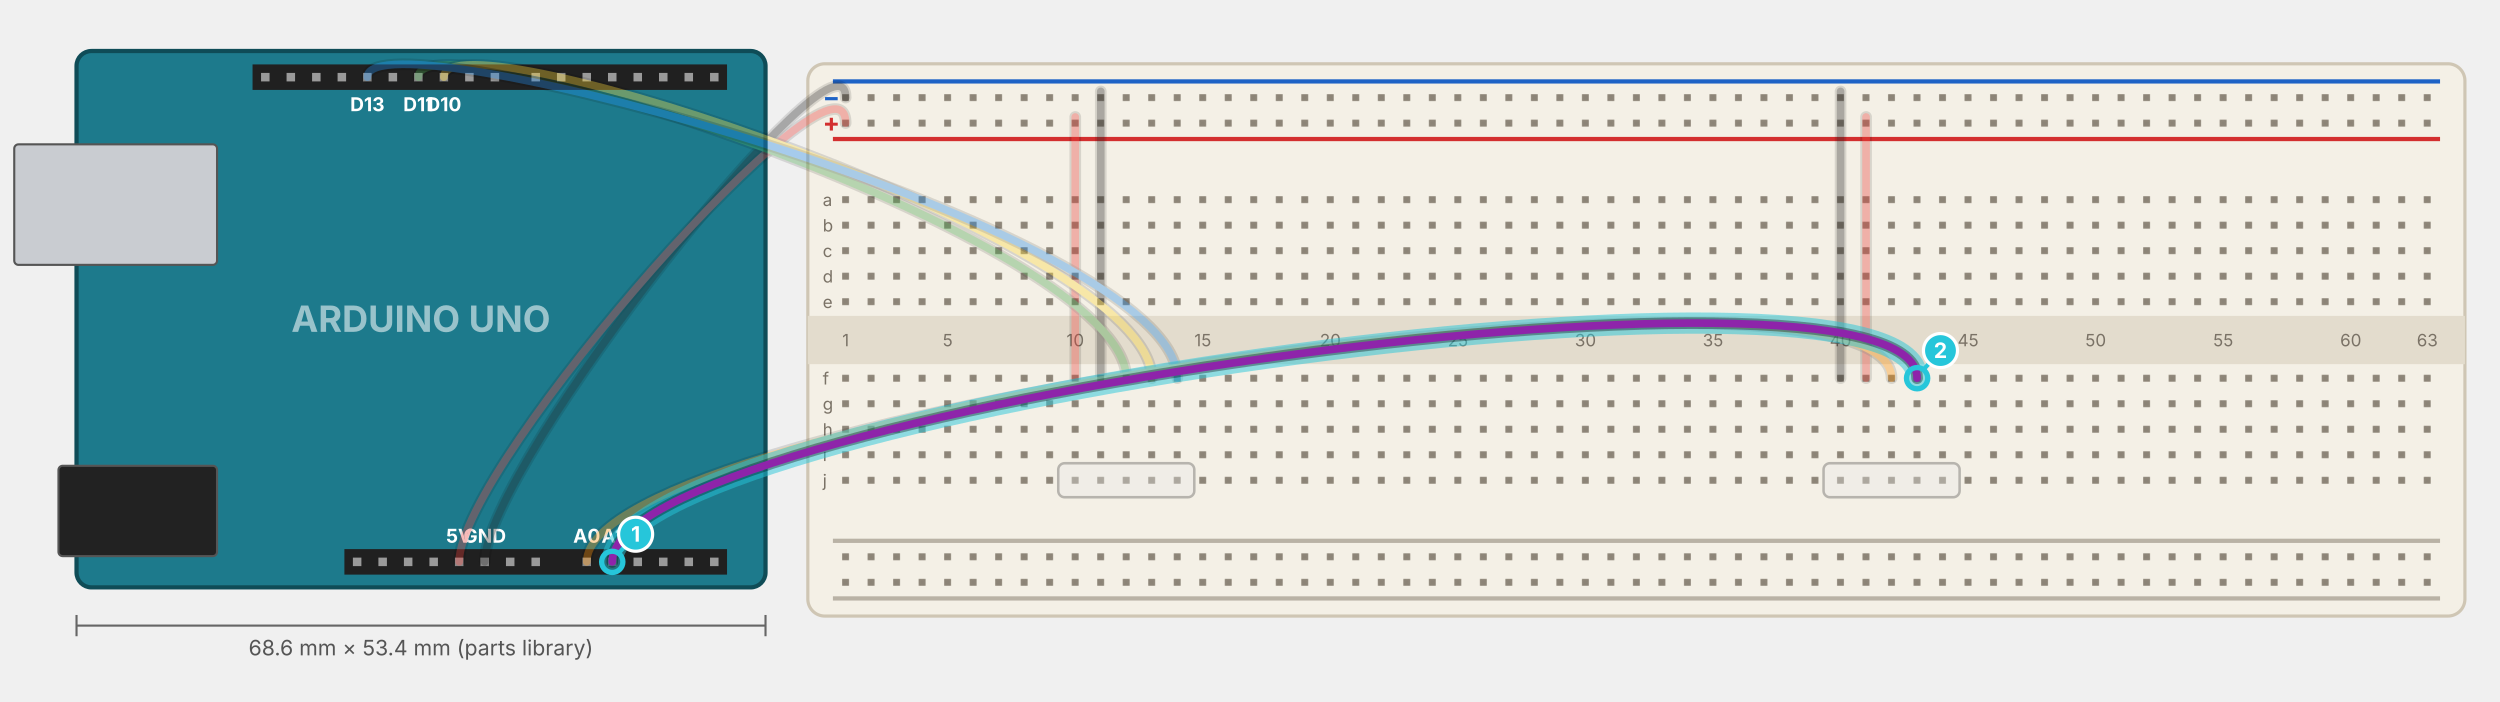
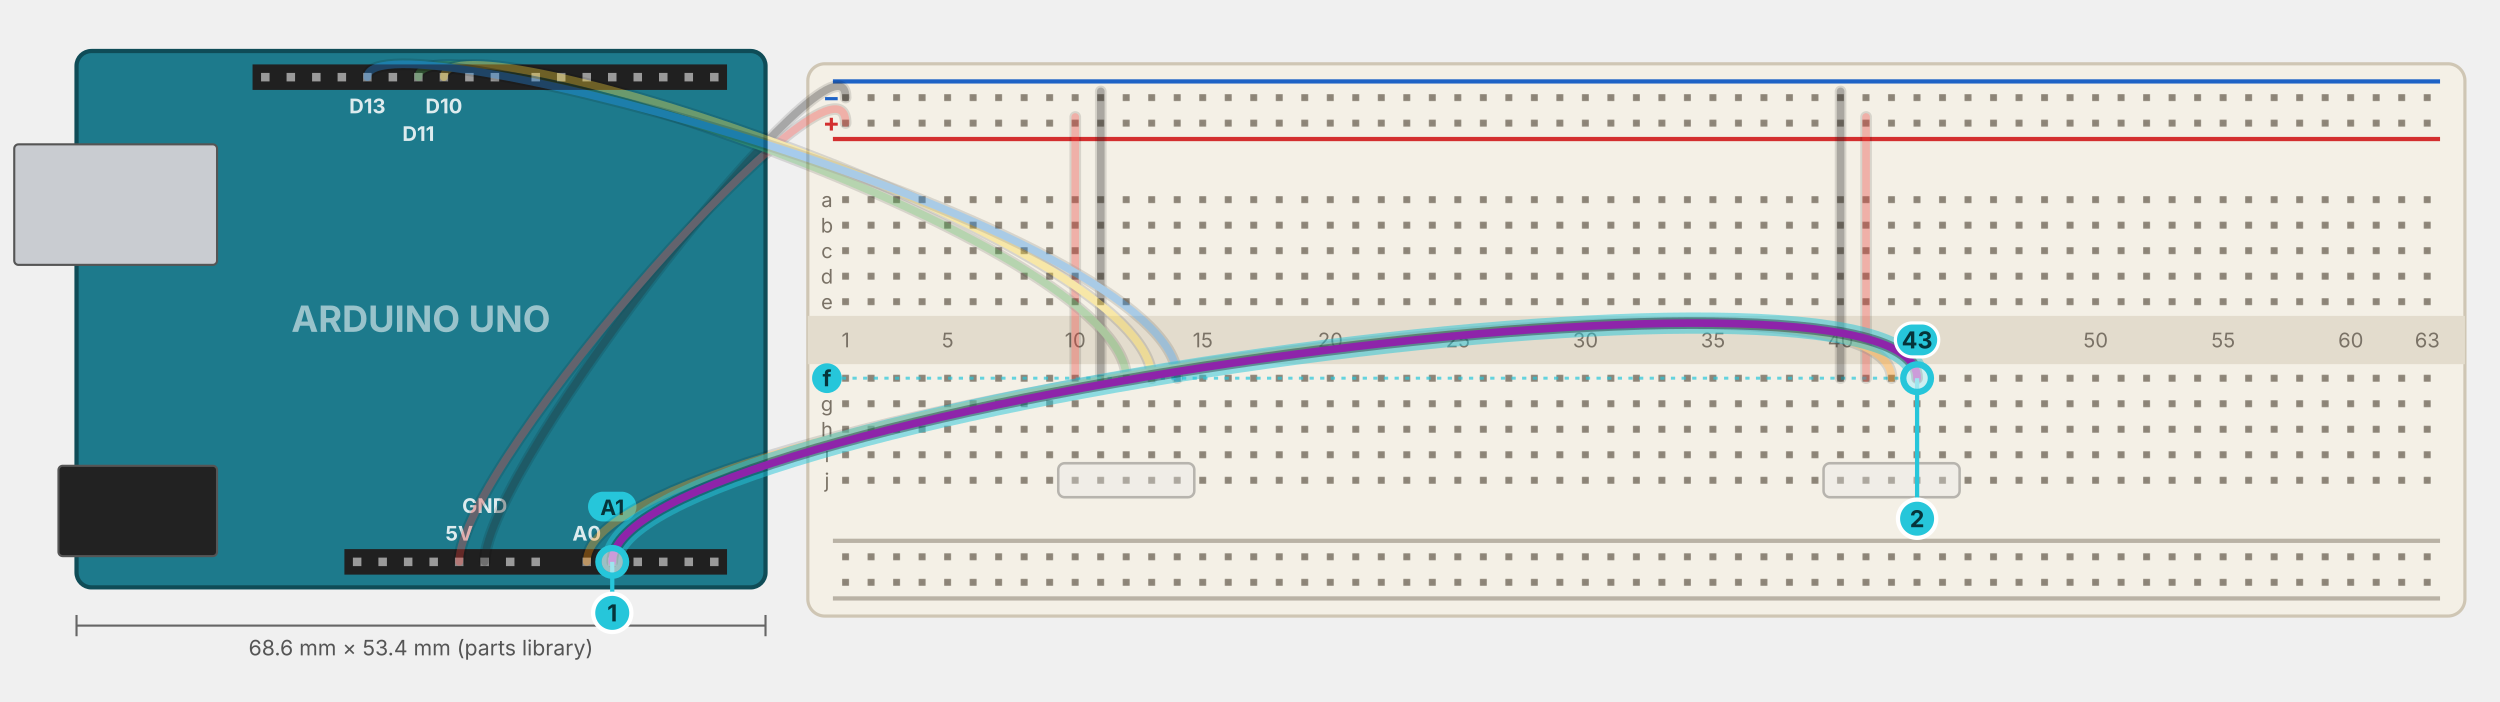
<svg xmlns="http://www.w3.org/2000/svg" viewBox="0 0 1176 330" font-family="system-ui,-apple-system,Segoe UI,sans-serif">
  <rect x="36" y="24" width="324.1" height="252.3" rx="7" fill="#1d7a8c" stroke="#0f4c57" stroke-width="2" />
  <rect x="6.7" y="67.9" width="95.4" height="56.7" rx="2" fill="#c9ccd1" stroke="#555" />
  <rect x="27.5" y="219.1" width="74.6" height="42.5" rx="2" fill="#222" stroke="#555" />
  <rect x="118.8" y="30.3" width="223.2" height="12.0" fill="#202020" />
  <rect x="162.0" y="258.3" width="180.0" height="12.0" fill="#202020" />
  <rect x="166.0" y="262.3" width="4" height="4" fill="#9a9a9a" />
  <rect x="178.0" y="262.3" width="4" height="4" fill="#9a9a9a" />
  <rect x="190.0" y="262.3" width="4" height="4" fill="#9a9a9a" />
  <rect x="202.0" y="262.3" width="4" height="4" fill="#9a9a9a" />
  <rect x="214.0" y="262.3" width="4" height="4" fill="#9a9a9a" />
  <rect x="226.0" y="262.3" width="4" height="4" fill="#9a9a9a" />
  <rect x="238.0" y="262.3" width="4" height="4" fill="#9a9a9a" />
  <rect x="250.0" y="262.3" width="4" height="4" fill="#9a9a9a" />
  <rect x="274.0" y="262.3" width="4" height="4" fill="#9a9a9a" />
  <rect x="286.0" y="262.3" width="4" height="4" fill="#9a9a9a" />
  <rect x="298.0" y="262.3" width="4" height="4" fill="#9a9a9a" />
  <rect x="310.0" y="262.3" width="4" height="4" fill="#9a9a9a" />
  <rect x="322.0" y="262.3" width="4" height="4" fill="#9a9a9a" />
  <rect x="334.0" y="262.3" width="4" height="4" fill="#9a9a9a" />
  <rect x="334.0" y="34.3" width="4" height="4" fill="#9a9a9a" />
  <rect x="322.0" y="34.3" width="4" height="4" fill="#9a9a9a" />
  <rect x="310.0" y="34.3" width="4" height="4" fill="#9a9a9a" />
  <rect x="298.0" y="34.3" width="4" height="4" fill="#9a9a9a" />
  <rect x="286.0" y="34.3" width="4" height="4" fill="#9a9a9a" />
  <rect x="274.0" y="34.3" width="4" height="4" fill="#9a9a9a" />
  <rect x="262.0" y="34.3" width="4" height="4" fill="#9a9a9a" />
  <rect x="250.0" y="34.3" width="4" height="4" fill="#9a9a9a" />
  <rect x="230.8" y="34.3" width="4" height="4" fill="#9a9a9a" />
  <rect x="218.8" y="34.3" width="4" height="4" fill="#9a9a9a" />
  <rect x="206.8" y="34.3" width="4" height="4" fill="#9a9a9a" />
  <rect x="194.8" y="34.3" width="4" height="4" fill="#9a9a9a" />
  <rect x="182.8" y="34.3" width="4" height="4" fill="#9a9a9a" />
  <rect x="170.8" y="34.3" width="4" height="4" fill="#9a9a9a" />
  <rect x="158.8" y="34.3" width="4" height="4" fill="#9a9a9a" />
  <rect x="146.8" y="34.3" width="4" height="4" fill="#9a9a9a" />
  <rect x="134.8" y="34.3" width="4" height="4" fill="#9a9a9a" />
  <rect x="122.8" y="34.3" width="4" height="4" fill="#9a9a9a" />
  <text x="198.0" y="156.1" text-anchor="middle" font-size="17" font-weight="700" fill="#ffffff" opacity=".55">ARDUINO UNO</text>
-   <text x="216.0" y="255.3" text-anchor="middle" font-size="9" font-weight="700" fill="#fff">5V</text>
-   <text x="276.0" y="255.3" text-anchor="middle" font-size="9" font-weight="700" fill="#fff">A0</text>
-   <text x="288.0" y="255.3" text-anchor="middle" font-size="9" font-weight="700" fill="#fff">A1</text>
-   <text x="208.8" y="52.3" text-anchor="middle" font-size="9" font-weight="700" fill="#fff">D10</text>
-   <text x="196.8" y="52.3" text-anchor="middle" font-size="9" font-weight="700" fill="#fff">D11</text>
-   <text x="172.8" y="52.3" text-anchor="middle" font-size="9" font-weight="700" fill="#fff">D13</text>
-   <text x="228.0" y="255.3" text-anchor="middle" font-size="9" font-weight="700" fill="#fff">GND</text>
+   <text x="172.8" y="53.3" text-anchor="middle" font-size="9.5" font-weight="700" fill="#fff" opacity=".85">D13</text>
+   <text x="196.8" y="66.3" text-anchor="middle" font-size="9.5" font-weight="700" fill="#fff" opacity=".85">D11</text>
+   <text x="208.8" y="53.3" text-anchor="middle" font-size="9.5" font-weight="700" fill="#fff" opacity=".85">D10</text>
+   <text x="216.0" y="254.3" text-anchor="middle" font-size="9.5" font-weight="700" fill="#fff" opacity=".85">5V</text>
+   <text x="228.0" y="241.3" text-anchor="middle" font-size="9.5" font-weight="700" fill="#fff" opacity=".85">GND</text>
+   <text x="276.0" y="254.3" text-anchor="middle" font-size="9.5" font-weight="700" fill="#fff" opacity=".85">A0</text>
+   <rect x="276.6" y="231.3" width="22.8" height="14" rx="7" fill="#26c6da" />
+   <text x="288.0" y="242.3" text-anchor="middle" font-size="10" font-weight="700" fill="#06343a">A1</text>
  <path d="M36 289.283v10M360.1 289.283v10M36 294.283H360.1" stroke="#666" fill="none" />
  <text x="198.0" y="308.283" text-anchor="middle" font-size="10" fill="#555">68.6 mm × 53.4 mm (parts library)</text>
  <rect x="380" y="30" width="779.5" height="259.8" rx="8" fill="#f4f0e6" stroke="#cfc6b4" stroke-width="1.5" />
  <rect x="380" y="148.6" width="779.5" height="22.7" fill="#e3dccd" />
  <pattern id="holes" x="391.76" y="87.92" width="12" height="12" patternUnits="userSpaceOnUse">
    <rect x="4.4" y="4.4" width="3.2" height="3.2" fill="#8c8477" />
  </pattern>
  <rect x="391.8" y="87.9" width="756" height="60" fill="url(#holes)" />
  <rect x="391.8" y="171.9" width="756" height="60" fill="url(#holes)" />
  <rect x="391.8" y="51.9" width="756" height="12" fill="url(#holes)" />
  <line x1="391.8" y1="65.4" x2="1147.8" y2="65.4" stroke="#d32f2f" stroke-width="2" />
  <text x="387" y="61.9" font-size="12" font-weight="700" fill="#d32f2f">+</text>
  <rect x="391.8" y="39.9" width="756" height="12" fill="url(#holes)" />
  <line x1="391.8" y1="38.3" x2="1147.8" y2="38.3" stroke="#1e63c6" stroke-width="2" />
  <text x="387" y="49.9" font-size="12" font-weight="700" fill="#1e63c6">−</text>
  <rect x="391.8" y="256.0" width="756" height="12" fill="url(#holes)" />
  <line x1="391.8" y1="254.4" x2="1147.8" y2="254.4" stroke="#b9b2a5" stroke-width="2" />
  <rect x="391.8" y="268.0" width="756" height="12" fill="url(#holes)" />
  <line x1="391.8" y1="281.5" x2="1147.8" y2="281.5" stroke="#b9b2a5" stroke-width="2" />
-   <text x="397.8" y="162.9" text-anchor="middle" font-size="8" fill="#7a7266">1</text>
-   <text x="445.8" y="162.9" text-anchor="middle" font-size="8" fill="#7a7266">5</text>
-   <text x="505.8" y="162.9" text-anchor="middle" font-size="8" fill="#7a7266">10</text>
-   <text x="565.8" y="162.9" text-anchor="middle" font-size="8" fill="#7a7266">15</text>
-   <text x="625.8" y="162.9" text-anchor="middle" font-size="8" fill="#7a7266">20</text>
-   <text x="685.8" y="162.9" text-anchor="middle" font-size="8" fill="#7a7266">25</text>
-   <text x="745.8" y="162.9" text-anchor="middle" font-size="8" fill="#7a7266">30</text>
-   <text x="805.8" y="162.9" text-anchor="middle" font-size="8" fill="#7a7266">35</text>
-   <text x="865.8" y="162.9" text-anchor="middle" font-size="8" fill="#7a7266">40</text>
-   <text x="925.8" y="162.9" text-anchor="middle" font-size="8" fill="#7a7266">45</text>
-   <text x="985.8" y="162.9" text-anchor="middle" font-size="8" fill="#7a7266">50</text>
-   <text x="1045.8" y="162.9" text-anchor="middle" font-size="8" fill="#7a7266">55</text>
-   <text x="1105.8" y="162.9" text-anchor="middle" font-size="8" fill="#7a7266">60</text>
-   <text x="1141.8" y="162.9" text-anchor="middle" font-size="8" fill="#7a7266">63</text>
-   <text x="387" y="96.9" font-size="8" fill="#7a7266">a</text>
-   <text x="387" y="108.9" font-size="8" fill="#7a7266">b</text>
-   <text x="387" y="120.9" font-size="8" fill="#7a7266">c</text>
-   <text x="387" y="132.9" font-size="8" fill="#7a7266">d</text>
-   <text x="387" y="144.9" font-size="8" fill="#7a7266">e</text>
-   <text x="387" y="180.9" font-size="8" fill="#7a7266">f</text>
-   <text x="387" y="192.9" font-size="8" fill="#7a7266">g</text>
-   <text x="387" y="204.9" font-size="8" fill="#7a7266">h</text>
-   <text x="387" y="216.9" font-size="8" fill="#7a7266">i</text>
-   <text x="387" y="228.9" font-size="8" fill="#7a7266">j</text>
+   <text x="397.8" y="163.4" text-anchor="middle" font-size="9.5" fill="#7a7266">1</text>
+   <text x="445.8" y="163.4" text-anchor="middle" font-size="9.5" fill="#7a7266">5</text>
+   <text x="505.8" y="163.4" text-anchor="middle" font-size="9.5" fill="#7a7266">10</text>
+   <text x="565.8" y="163.4" text-anchor="middle" font-size="9.5" fill="#7a7266">15</text>
+   <text x="625.8" y="163.4" text-anchor="middle" font-size="9.5" fill="#7a7266">20</text>
+   <text x="685.8" y="163.4" text-anchor="middle" font-size="9.5" fill="#7a7266">25</text>
+   <text x="745.8" y="163.4" text-anchor="middle" font-size="9.5" fill="#7a7266">30</text>
+   <text x="805.8" y="163.4" text-anchor="middle" font-size="9.5" fill="#7a7266">35</text>
+   <text x="865.8" y="163.4" text-anchor="middle" font-size="9.5" fill="#7a7266">40</text>
+   <text x="985.8" y="163.4" text-anchor="middle" font-size="9.5" fill="#7a7266">50</text>
+   <text x="1045.8" y="163.4" text-anchor="middle" font-size="9.5" fill="#7a7266">55</text>
+   <text x="1105.8" y="163.4" text-anchor="middle" font-size="9.5" fill="#7a7266">60</text>
+   <text x="1141.8" y="163.4" text-anchor="middle" font-size="9.5" fill="#7a7266">63</text>
+   <text x="389" y="97.4" text-anchor="middle" font-size="9.5" fill="#7a7266">a</text>
+   <text x="389" y="109.4" text-anchor="middle" font-size="9.5" fill="#7a7266">b</text>
+   <text x="389" y="121.4" text-anchor="middle" font-size="9.5" fill="#7a7266">c</text>
+   <text x="389" y="133.4" text-anchor="middle" font-size="9.5" fill="#7a7266">d</text>
+   <text x="389" y="145.4" text-anchor="middle" font-size="9.5" fill="#7a7266">e</text>
+   <text x="389" y="193.4" text-anchor="middle" font-size="9.5" fill="#7a7266">g</text>
+   <text x="389" y="205.4" text-anchor="middle" font-size="9.5" fill="#7a7266">h</text>
+   <text x="389" y="217.4" text-anchor="middle" font-size="9.5" fill="#7a7266">i</text>
+   <text x="389" y="229.4" text-anchor="middle" font-size="9.5" fill="#7a7266">j</text>
+   <line x1="901.8" y1="177.9" x2="901.8" y2="171.3" stroke="#26c6da" stroke-width="1.6" stroke-dasharray="2 3" opacity=".9" />
+   <line x1="396" y1="177.9" x2="894.8" y2="177.9" stroke="#26c6da" stroke-width="1.4" stroke-dasharray="2 3" opacity=".7" />
  <g class="ps-old" opacity=".35">
    <rect x="497.8" y="217.9" width="64.0" height="16.0" rx="3" fill="#e9e9e9" stroke="#444" stroke-width="1.2" />
    <rect x="857.8" y="217.9" width="64.0" height="16.0" rx="3" fill="#e9e9e9" stroke="#444" stroke-width="1.2" />
    <path d="M228.0 264.3C228.0 219.9 397.8 4.0 397.8 45.9" stroke="#0005" stroke-width="5.5" fill="none" stroke-linecap="round" />
    <path d="M228.0 264.3C228.0 219.9 397.8 4.0 397.8 45.9" stroke="#202020" stroke-width="3.6" fill="none" stroke-linecap="round" />
    <path d="M216.0 264.3C216.0 218.5 397.8 12.1 397.8 57.9" stroke="#0005" stroke-width="5.5" fill="none" stroke-linecap="round" />
    <path d="M216.0 264.3C216.0 218.5 397.8 12.1 397.8 57.9" stroke="#E53935" stroke-width="3.6" fill="none" stroke-linecap="round" />
    <path d="M505.8 57.9C505.8 33.9 505.8 153.9 505.8 177.9" stroke="#0005" stroke-width="5.5" fill="none" stroke-linecap="round" />
    <path d="M505.8 57.9C505.8 33.9 505.8 153.9 505.8 177.9" stroke="#E53935" stroke-width="3.6" fill="none" stroke-linecap="round" />
    <path d="M517.8 45.9C517.8 21.9 517.8 153.9 517.8 177.9" stroke="#0005" stroke-width="5.5" fill="none" stroke-linecap="round" />
    <path d="M517.8 45.9C517.8 21.9 517.8 153.9 517.8 177.9" stroke="#202020" stroke-width="3.6" fill="none" stroke-linecap="round" />
    <path d="M196.8 36.3C196.8 4.0 529.8 114.0 529.8 177.9" stroke="#0005" stroke-width="5.5" fill="none" stroke-linecap="round" />
    <path d="M196.8 36.3C196.8 4.0 529.8 114.0 529.8 177.9" stroke="#43A047" stroke-width="3.6" fill="none" stroke-linecap="round" />
    <path d="M208.8 36.3C208.8 4.0 541.8 114.0 541.8 177.9" stroke="#0005" stroke-width="5.5" fill="none" stroke-linecap="round" />
    <path d="M208.8 36.3C208.8 4.0 541.8 114.0 541.8 177.9" stroke="#FDD835" stroke-width="3.6" fill="none" stroke-linecap="round" />
    <path d="M172.8 36.3C172.8 4.0 553.8 108.2 553.8 177.9" stroke="#0005" stroke-width="5.5" fill="none" stroke-linecap="round" />
    <path d="M172.8 36.3C172.8 4.0 553.8 108.2 553.8 177.9" stroke="#1E88E5" stroke-width="3.6" fill="none" stroke-linecap="round" />
    <path d="M865.8 45.9C865.8 21.9 865.8 153.9 865.8 177.9" stroke="#0005" stroke-width="5.5" fill="none" stroke-linecap="round" />
    <path d="M865.8 45.9C865.8 21.9 865.8 153.9 865.8 177.9" stroke="#202020" stroke-width="3.6" fill="none" stroke-linecap="round" />
    <path d="M877.8 57.9C877.8 33.9 877.8 153.9 877.8 177.9" stroke="#0005" stroke-width="5.5" fill="none" stroke-linecap="round" />
    <path d="M877.8 57.9C877.8 33.9 877.8 153.9 877.8 177.9" stroke="#E53935" stroke-width="3.6" fill="none" stroke-linecap="round" />
    <path d="M276.0 264.3C276.0 194.3 889.8 107.9 889.8 177.9" stroke="#0005" stroke-width="5.5" fill="none" stroke-linecap="round" />
    <path d="M276.0 264.3C276.0 194.3 889.8 107.9 889.8 177.9" stroke="#FB8C00" stroke-width="3.6" fill="none" stroke-linecap="round" />
  </g>
  <g class="ps-new" data-anim="wire" data-id="joystick_y">
    <path d="M288.0 264.3C288.0 194.3 901.8 107.9 901.8 177.9" stroke="#26c6da" stroke-width="10" fill="none" stroke-linecap="round" opacity=".5" />
    <path d="M288.0 264.3C288.0 194.3 901.8 107.9 901.8 177.9" stroke="#0005" stroke-width="5.5" fill="none" stroke-linecap="round" />
    <path d="M288.0 264.3C288.0 194.3 901.8 107.9 901.8 177.9" stroke="#8E24AA" stroke-width="3.6" fill="none" stroke-linecap="round" />
  </g>
+   <rect x="891.6" y="151.9" width="20.4" height="16" rx="8" fill="#26c6da" stroke="#fff" stroke-width="1.5" />
+   <text x="901.8" y="163.9" text-anchor="middle" font-size="11" font-weight="700" fill="#06343a">43</text>
+   <circle cx="389" cy="177.9" r="7" fill="#26c6da" />
+   <text x="389" y="181.7" text-anchor="middle" font-size="10.5" font-weight="700" fill="#06343a">f</text>
  <g class="ps-marks">
-     <circle cx="288.0" cy="264.3" r="5" fill="none" stroke="#26c6da" stroke-width="2.5" />
-     <line x1="291.0" y1="260.3" x2="299.0" y2="251.3" stroke="#26c6da" stroke-width="2" />
-     <circle cx="299.0" cy="251.3" r="8" fill="#26c6da" stroke="#fff" stroke-width="1.5" />
-     <text x="299.0" y="254.8" text-anchor="middle" font-size="10" font-weight="700" fill="#fff">1</text>
-     <circle cx="901.8" cy="177.9" r="5" fill="none" stroke="#26c6da" stroke-width="2.5" />
-     <line x1="904.8" y1="173.9" x2="912.8" y2="164.9" stroke="#26c6da" stroke-width="2" />
-     <circle cx="912.8" cy="164.9" r="8" fill="#26c6da" stroke="#fff" stroke-width="1.5" />
-     <text x="912.8" y="168.4" text-anchor="middle" font-size="10" font-weight="700" fill="#fff">2</text>
+     <line x1="288.0" y1="264.3" x2="288.0" y2="288.3" stroke="#26c6da" stroke-width="2" />
+     <circle cx="288.0" cy="264.3" r="6.5" fill="#fff" fill-opacity=".55" stroke="#26c6da" stroke-width="3" />
+     <circle cx="288.0" cy="288.3" r="9" fill="#26c6da" stroke="#fff" stroke-width="2" />
+     <text x="288.0" y="292.3" text-anchor="middle" font-size="11" font-weight="700" fill="#06343a">1</text>
+     <line x1="901.8" y1="177.9" x2="901.8" y2="244.0" stroke="#26c6da" stroke-width="2" />
+     <circle cx="901.8" cy="177.9" r="6.5" fill="#fff" fill-opacity=".55" stroke="#26c6da" stroke-width="3" />
+     <circle cx="901.8" cy="244.0" r="9" fill="#26c6da" stroke="#fff" stroke-width="2" />
+     <text x="901.8" y="248.0" text-anchor="middle" font-size="11" font-weight="700" fill="#06343a">2</text>
  </g>
</svg>
